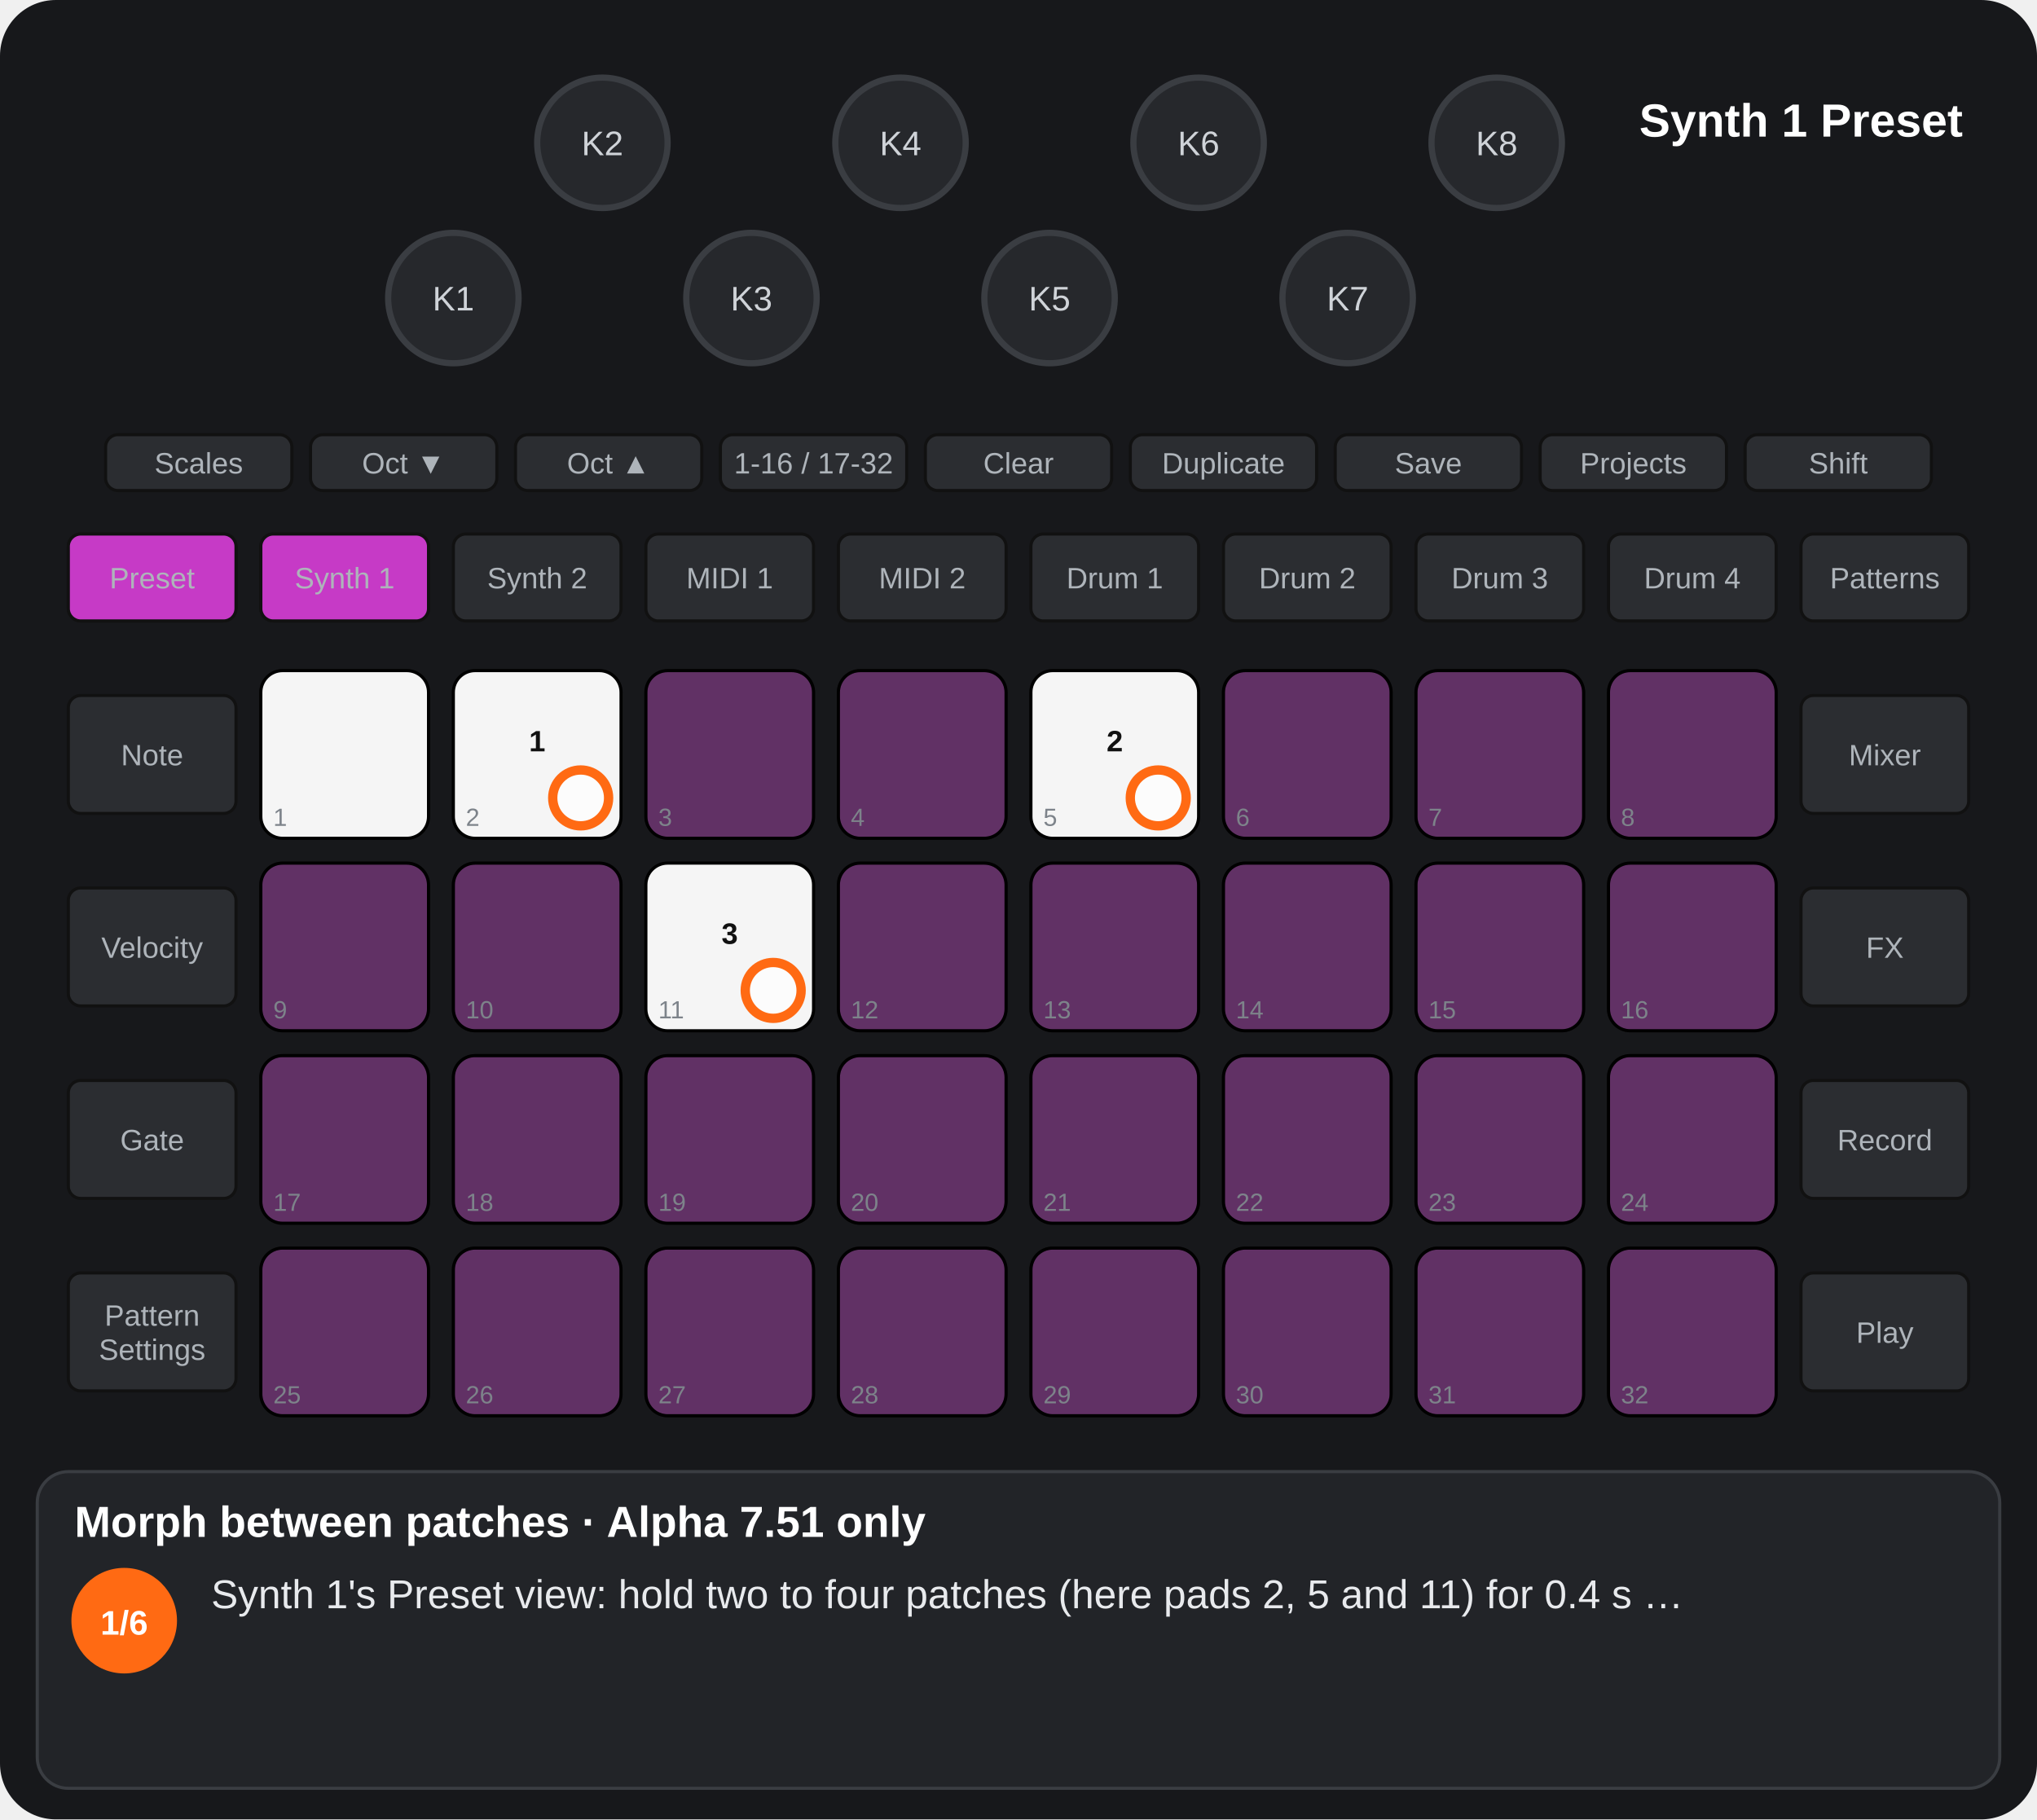
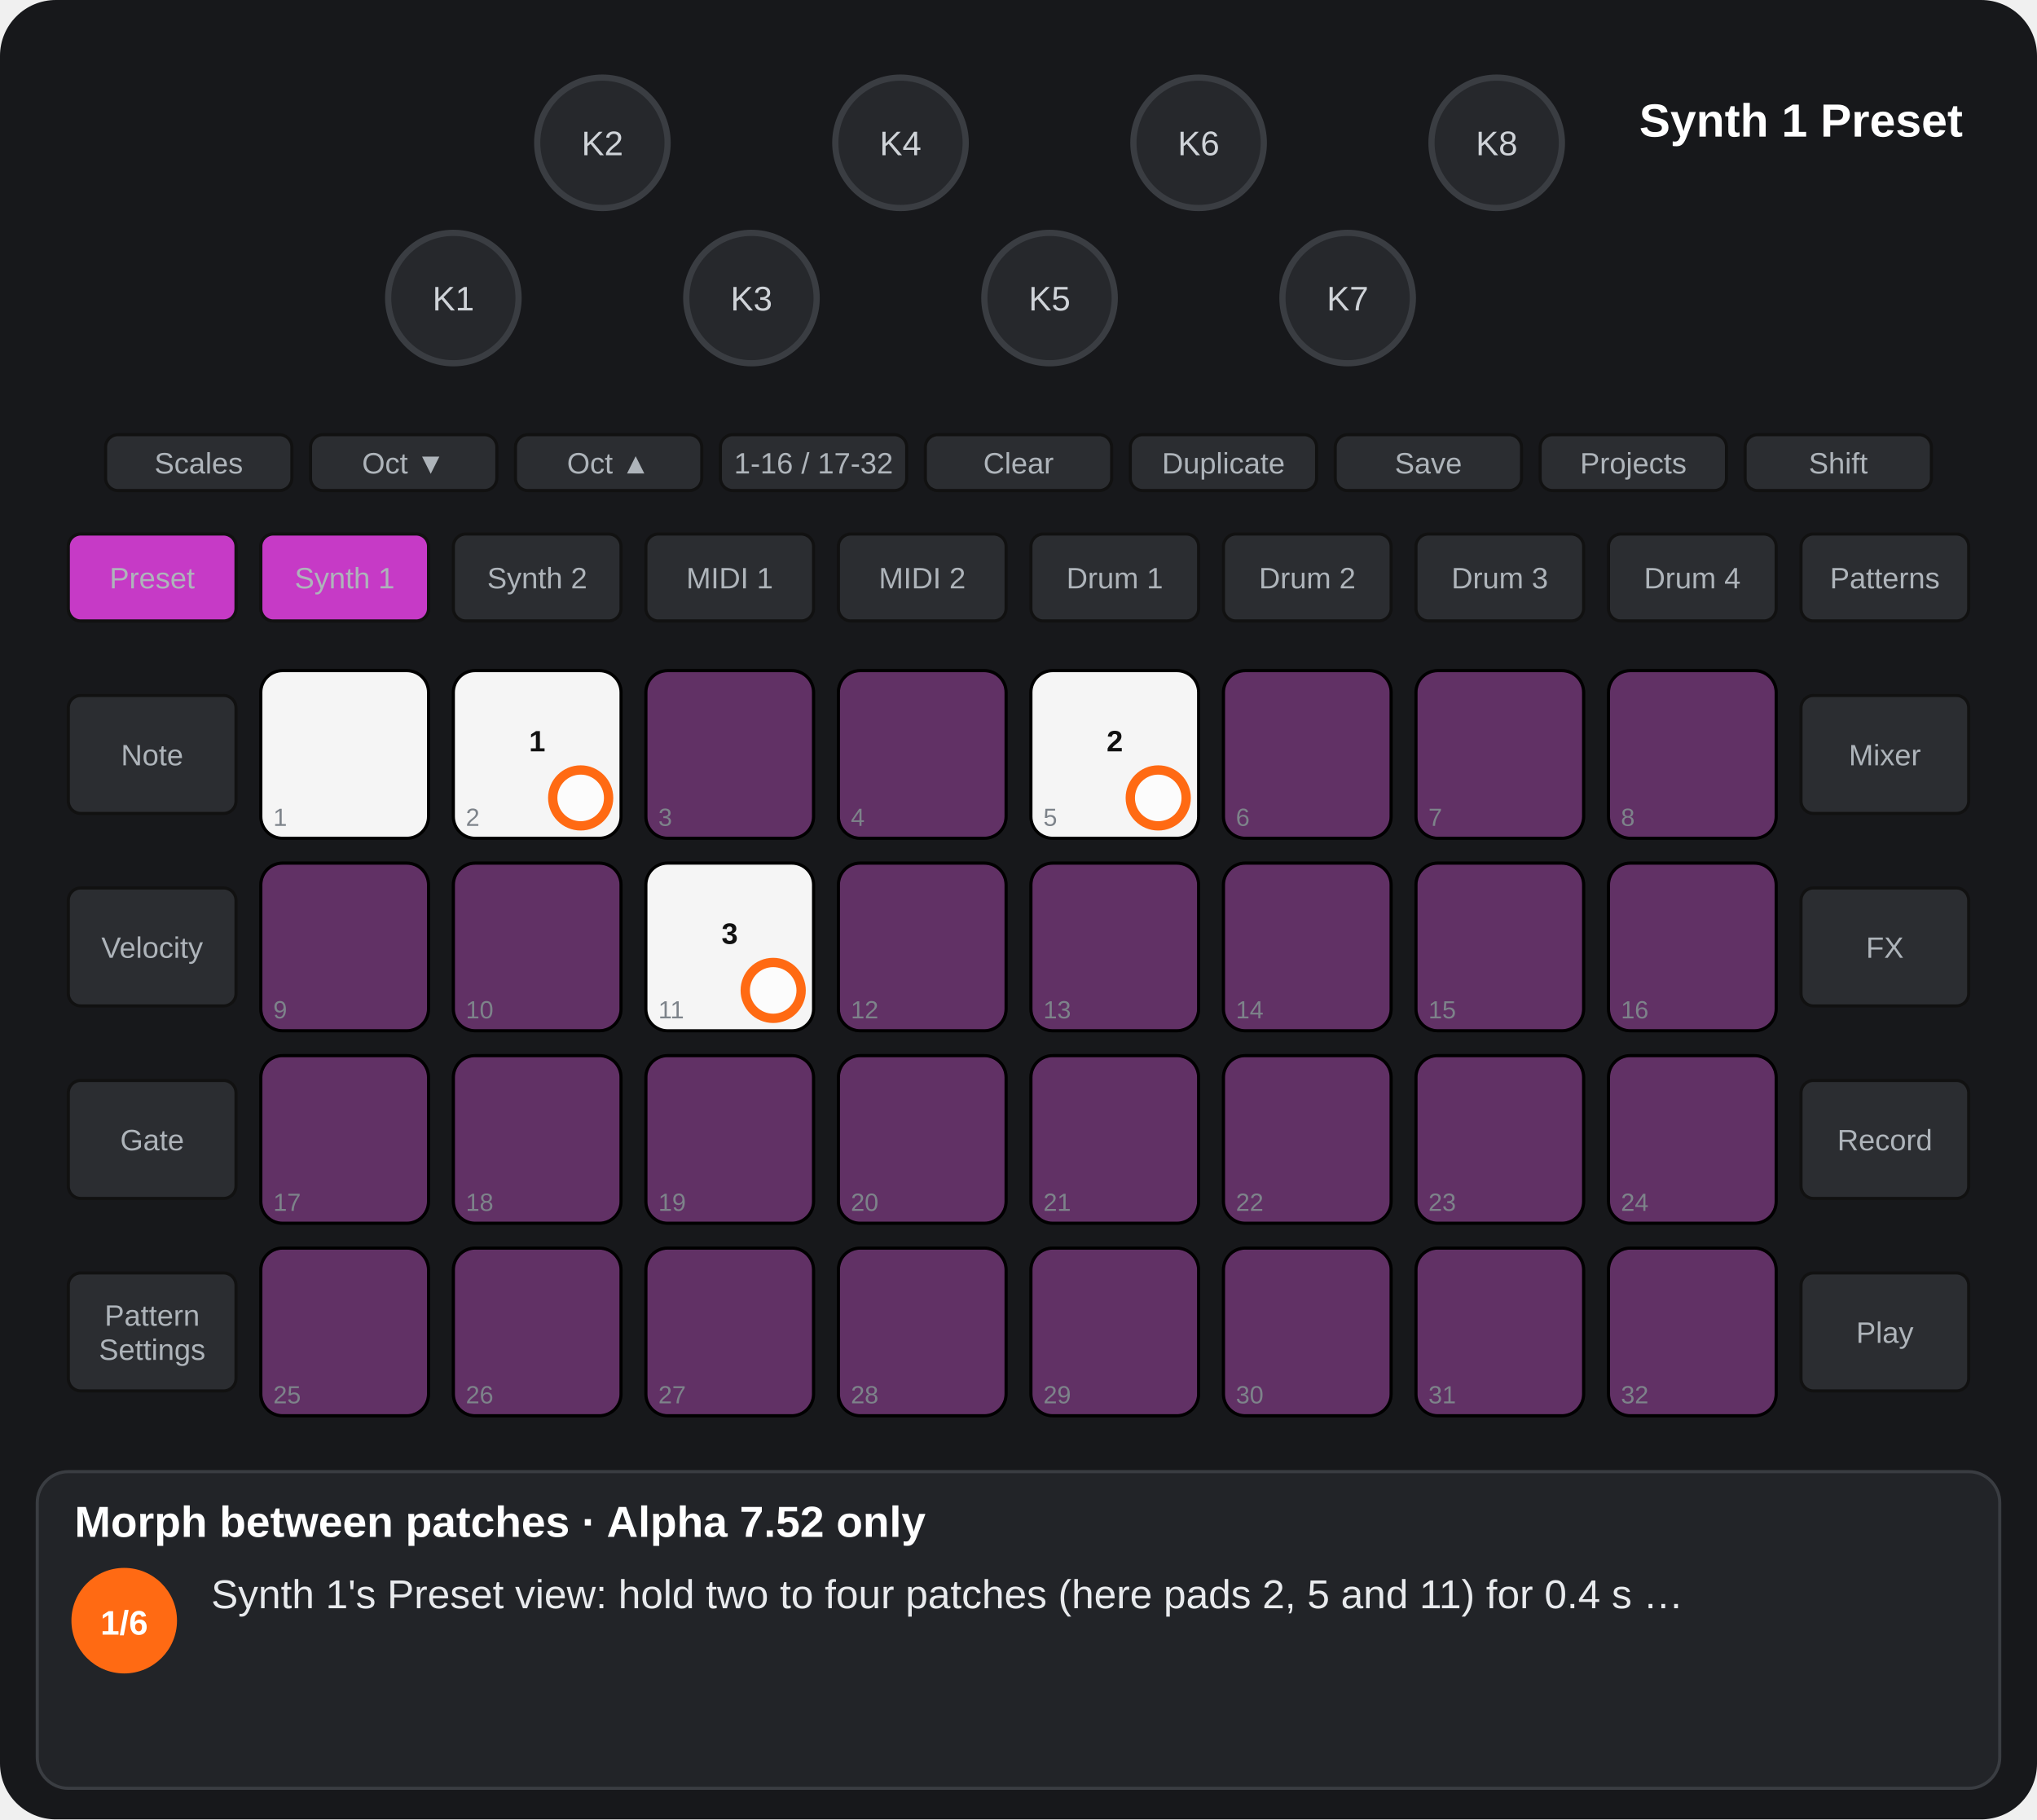
- <svg xmlns="http://www.w3.org/2000/svg" viewBox="0 0 656 586" width="656" height="586" font-family="Arial, Helvetica, sans-serif" role="img" aria-label="Morph between patches · Alpha 7.51 only">
+ <svg xmlns="http://www.w3.org/2000/svg" viewBox="0 0 656 586" width="656" height="586" font-family="Arial, Helvetica, sans-serif" role="img" aria-label="Morph between patches · Alpha 7.52 only">
  <style>.kb{fill:#26282c;stroke:#3a3d42;stroke-width:2}.kt{font-size:11px;fill:#cfd3d8;text-anchor:middle}.u{fill:#2b2d31;stroke:#111}.bt{font-size:9.5px;fill:#aeb4ba;text-anchor:middle}.pn{font-size:8px;fill:#7d838a}.pl{font-size:9.5px;font-weight:bold;text-anchor:middle}.kl{font-size:10px;fill:#cfd3d8;text-anchor:middle}.fg{fill:#fff;fill-opacity:.7;stroke:#ff6a13;stroke-width:3}.fo{fill:none;stroke:#ff6a13;stroke-width:3}.ta{fill:none;stroke:#ff6a13;stroke-width:3}.vw{font-size:15px;font-weight:bold;fill:#fff;text-anchor:middle}.ti{font-size:14px;font-weight:bold;fill:#fff}.cp{font-size:13px;fill:#e8eaed}.sn{font-size:11px;font-weight:bold;fill:#fff;text-anchor:middle}.b{animation:b .6s step-end infinite}@keyframes b{0%{opacity:1}50%{opacity:0}100%{opacity:0}}.v{animation:v 1.2s ease-in-out infinite}@keyframes v{0%{opacity:1}50%{opacity:.3}100%{opacity:1}}.g0{animation:kg0 13554ms step-end infinite}@keyframes kg0{0%{opacity:1}12.889%{opacity:0}84.521%{opacity:1}100%{opacity:1}}.g1{animation:kg1 13554ms step-end infinite;opacity:0}@keyframes kg1{0%{opacity:0}12.889%{opacity:1}49.734%{opacity:0}68.179%{opacity:1}84.521%{opacity:0}100%{opacity:0}}.g2{animation:kg2 13554ms step-end infinite;opacity:0}@keyframes kg2{0%{opacity:0}12.889%{opacity:1}84.521%{opacity:0}100%{opacity:0}}.g3{animation:kg3 13554ms step-end infinite;opacity:0}@keyframes kg3{0%{opacity:0}49.734%{opacity:1}68.179%{opacity:0}100%{opacity:0}}.g4{animation:kg4 13554ms step-end infinite;opacity:0}@keyframes kg4{0%{opacity:0}12.889%{opacity:1}49.734%{opacity:0}100%{opacity:0}}.g5{animation:kg5 13554ms step-end infinite;opacity:0}@keyframes kg5{0%{opacity:0}12.889%{opacity:1}31.29%{opacity:0}100%{opacity:0}}.g6{animation:kg6 13554ms step-end infinite;opacity:0}@keyframes kg6{0%{opacity:0}31.29%{opacity:1}84.521%{opacity:0}100%{opacity:0}}.g7{animation:kg7 13554ms step-end infinite;opacity:0}@keyframes kg7{0%{opacity:0}49.734%{opacity:1}84.521%{opacity:0}100%{opacity:0}}.g8{animation:kg8 13554ms step-end infinite}@keyframes kg8{0%{opacity:1}12.889%{opacity:0}100%{opacity:0}}.g9{animation:kg9 13554ms step-end infinite;opacity:0}@keyframes kg9{0%{opacity:0}31.29%{opacity:1}49.734%{opacity:0}100%{opacity:0}}.g10{animation:kg10 13554ms step-end infinite;opacity:0}@keyframes kg10{0%{opacity:0}68.179%{opacity:1}84.521%{opacity:0}100%{opacity:0}}.g11{animation:kg11 13554ms step-end infinite;opacity:0}@keyframes kg11{0%{opacity:0}84.521%{opacity:1}100%{opacity:1}}</style>
  <rect width="656" height="586" rx="18" fill="#17181b" />
  <circle cx="146" cy="96" r="21" class="kb" />
  <text x="146" y="100" class="kt">K1</text>
  <circle cx="194" cy="46" r="21" class="kb" />
  <text x="194" y="50" class="kt">K2</text>
  <circle cx="242" cy="96" r="21" class="kb" />
  <text x="242" y="100" class="kt">K3</text>
  <circle cx="290" cy="46" r="21" class="kb" />
  <text x="290" y="50" class="kt">K4</text>
  <circle cx="338" cy="96" r="21" class="kb" />
  <text x="338" y="100" class="kt">K5</text>
  <circle cx="386" cy="46" r="21" class="kb" />
  <text x="386" y="50" class="kt">K6</text>
  <circle cx="434" cy="96" r="21" class="kb" />
  <text x="434" y="100" class="kt">K7</text>
  <circle cx="482" cy="46" r="21" class="kb" />
  <text x="482" y="50" class="kt">K8</text>
  <rect x="34" y="140" width="60" height="18" rx="4" class="u" />
  <text x="64" y="152.5" class="bt">Scales</text>
  <rect x="100" y="140" width="60" height="18" rx="4" class="u" />
  <text x="130" y="152.5" class="bt">Oct ▼</text>
  <rect x="166" y="140" width="60" height="18" rx="4" class="u" />
  <text x="196" y="152.5" class="bt">Oct ▲</text>
  <rect x="232" y="140" width="60" height="18" rx="4" class="u" />
  <text x="262" y="152.5" class="bt">1-16 / 17-32</text>
  <rect x="298" y="140" width="60" height="18" rx="4" class="u" />
  <text x="328" y="152.5" class="bt">Clear</text>
  <rect x="364" y="140" width="60" height="18" rx="4" class="u" />
  <text x="394" y="152.5" class="bt">Duplicate</text>
  <rect x="430" y="140" width="60" height="18" rx="4" class="u" />
  <text x="460" y="152.5" class="bt">Save</text>
  <rect x="496" y="140" width="60" height="18" rx="4" class="u" />
  <text x="526" y="152.5" class="bt">Projects</text>
  <rect x="562" y="140" width="60" height="18" rx="4" class="u" />
  <text x="592" y="152.5" class="bt">Shift</text>
  <rect x="22" y="172" width="54" height="28" rx="4" class="u" />
  <text x="49" y="189.5" class="bt">Preset</text>
  <rect x="84" y="172" width="54" height="28" rx="4" class="u" />
  <text x="111" y="189.5" class="bt">Synth 1</text>
  <rect x="146" y="172" width="54" height="28" rx="4" class="u" />
  <text x="173" y="189.5" class="bt">Synth 2</text>
  <rect x="208" y="172" width="54" height="28" rx="4" class="u" />
  <text x="235" y="189.5" class="bt">MIDI 1</text>
  <rect x="270" y="172" width="54" height="28" rx="4" class="u" />
  <text x="297" y="189.5" class="bt">MIDI 2</text>
  <rect x="332" y="172" width="54" height="28" rx="4" class="u" />
  <text x="359" y="189.5" class="bt">Drum 1</text>
  <rect x="394" y="172" width="54" height="28" rx="4" class="u" />
  <text x="421" y="189.5" class="bt">Drum 2</text>
  <rect x="456" y="172" width="54" height="28" rx="4" class="u" />
  <text x="483" y="189.5" class="bt">Drum 3</text>
  <rect x="518" y="172" width="54" height="28" rx="4" class="u" />
  <text x="545" y="189.5" class="bt">Drum 4</text>
  <rect x="580" y="172" width="54" height="28" rx="4" class="u" />
  <text x="607" y="189.5" class="bt">Patterns</text>
  <rect x="22" y="224" width="54" height="38" rx="4" class="u" />
  <text x="49" y="246.5" class="bt">Note</text>
  <rect x="580" y="224" width="54" height="38" rx="4" class="u" />
  <text x="607" y="246.5" class="bt">Mixer</text>
  <rect x="22" y="286" width="54" height="38" rx="4" class="u" />
  <text x="49" y="308.5" class="bt">Velocity</text>
  <rect x="580" y="286" width="54" height="38" rx="4" class="u" />
  <text x="607" y="308.5" class="bt">FX</text>
  <rect x="22" y="348" width="54" height="38" rx="4" class="u" />
  <text x="49" y="370.5" class="bt">Gate</text>
  <rect x="580" y="348" width="54" height="38" rx="4" class="u" />
  <text x="607" y="370.5" class="bt">Record</text>
  <rect x="22" y="410" width="54" height="38" rx="4" class="u" />
  <text x="49" y="427" class="bt">Pattern</text>
  <text x="49" y="438" class="bt">Settings</text>
  <rect x="580" y="410" width="54" height="38" rx="4" class="u" />
  <text x="607" y="432.5" class="bt">Play</text>
  <rect x="84" y="216" width="54" height="54" rx="7" class="u" />
  <rect x="146" y="216" width="54" height="54" rx="7" class="u" />
  <rect x="208" y="216" width="54" height="54" rx="7" class="u" />
  <rect x="270" y="216" width="54" height="54" rx="7" class="u" />
  <rect x="332" y="216" width="54" height="54" rx="7" class="u" />
  <rect x="394" y="216" width="54" height="54" rx="7" class="u" />
  <rect x="456" y="216" width="54" height="54" rx="7" class="u" />
  <rect x="518" y="216" width="54" height="54" rx="7" class="u" />
  <rect x="84" y="278" width="54" height="54" rx="7" class="u" />
  <rect x="146" y="278" width="54" height="54" rx="7" class="u" />
  <rect x="208" y="278" width="54" height="54" rx="7" class="u" />
  <rect x="270" y="278" width="54" height="54" rx="7" class="u" />
  <rect x="332" y="278" width="54" height="54" rx="7" class="u" />
  <rect x="394" y="278" width="54" height="54" rx="7" class="u" />
  <rect x="456" y="278" width="54" height="54" rx="7" class="u" />
  <rect x="518" y="278" width="54" height="54" rx="7" class="u" />
  <rect x="84" y="340" width="54" height="54" rx="7" class="u" />
  <rect x="146" y="340" width="54" height="54" rx="7" class="u" />
  <rect x="208" y="340" width="54" height="54" rx="7" class="u" />
  <rect x="270" y="340" width="54" height="54" rx="7" class="u" />
  <rect x="332" y="340" width="54" height="54" rx="7" class="u" />
  <rect x="394" y="340" width="54" height="54" rx="7" class="u" />
  <rect x="456" y="340" width="54" height="54" rx="7" class="u" />
  <rect x="518" y="340" width="54" height="54" rx="7" class="u" />
  <rect x="84" y="402" width="54" height="54" rx="7" class="u" />
  <rect x="146" y="402" width="54" height="54" rx="7" class="u" />
  <rect x="208" y="402" width="54" height="54" rx="7" class="u" />
  <rect x="270" y="402" width="54" height="54" rx="7" class="u" />
  <rect x="332" y="402" width="54" height="54" rx="7" class="u" />
  <rect x="394" y="402" width="54" height="54" rx="7" class="u" />
  <rect x="456" y="402" width="54" height="54" rx="7" class="u" />
  <rect x="518" y="402" width="54" height="54" rx="7" class="u" />
  <g class="g0">
    <rect x="84" y="216" width="54" height="54" rx="7" fill="#ffffff" fill-opacity="0.95" stroke="#000" />
    <rect x="146" y="216" width="54" height="54" rx="7" fill="#ffffff" fill-opacity="0.95" stroke="#000" />
    <text x="173" y="242" class="pl" fill="#111">1</text>
    <rect x="208" y="216" width="54" height="54" rx="7" fill="#c63ac6" fill-opacity="0.35" stroke="#000" />
    <rect x="270" y="216" width="54" height="54" rx="7" fill="#c63ac6" fill-opacity="0.35" stroke="#000" />
    <rect x="332" y="216" width="54" height="54" rx="7" fill="#ffffff" fill-opacity="0.95" stroke="#000" />
    <text x="359" y="242" class="pl" fill="#111">2</text>
    <rect x="394" y="216" width="54" height="54" rx="7" fill="#c63ac6" fill-opacity="0.35" stroke="#000" />
    <rect x="456" y="216" width="54" height="54" rx="7" fill="#c63ac6" fill-opacity="0.35" stroke="#000" />
    <rect x="518" y="216" width="54" height="54" rx="7" fill="#c63ac6" fill-opacity="0.35" stroke="#000" />
    <rect x="84" y="278" width="54" height="54" rx="7" fill="#c63ac6" fill-opacity="0.35" stroke="#000" />
    <rect x="146" y="278" width="54" height="54" rx="7" fill="#c63ac6" fill-opacity="0.35" stroke="#000" />
    <rect x="208" y="278" width="54" height="54" rx="7" fill="#ffffff" fill-opacity="0.95" stroke="#000" />
    <text x="235" y="304" class="pl" fill="#111">3</text>
    <rect x="270" y="278" width="54" height="54" rx="7" fill="#c63ac6" fill-opacity="0.35" stroke="#000" />
    <rect x="332" y="278" width="54" height="54" rx="7" fill="#c63ac6" fill-opacity="0.35" stroke="#000" />
    <rect x="394" y="278" width="54" height="54" rx="7" fill="#c63ac6" fill-opacity="0.35" stroke="#000" />
    <rect x="456" y="278" width="54" height="54" rx="7" fill="#c63ac6" fill-opacity="0.35" stroke="#000" />
    <rect x="518" y="278" width="54" height="54" rx="7" fill="#c63ac6" fill-opacity="0.35" stroke="#000" />
    <rect x="84" y="340" width="54" height="54" rx="7" fill="#c63ac6" fill-opacity="0.35" stroke="#000" />
    <rect x="146" y="340" width="54" height="54" rx="7" fill="#c63ac6" fill-opacity="0.35" stroke="#000" />
    <rect x="208" y="340" width="54" height="54" rx="7" fill="#c63ac6" fill-opacity="0.35" stroke="#000" />
    <rect x="270" y="340" width="54" height="54" rx="7" fill="#c63ac6" fill-opacity="0.35" stroke="#000" />
    <rect x="332" y="340" width="54" height="54" rx="7" fill="#c63ac6" fill-opacity="0.35" stroke="#000" />
    <rect x="394" y="340" width="54" height="54" rx="7" fill="#c63ac6" fill-opacity="0.35" stroke="#000" />
    <rect x="456" y="340" width="54" height="54" rx="7" fill="#c63ac6" fill-opacity="0.35" stroke="#000" />
    <rect x="518" y="340" width="54" height="54" rx="7" fill="#c63ac6" fill-opacity="0.35" stroke="#000" />
    <rect x="84" y="402" width="54" height="54" rx="7" fill="#c63ac6" fill-opacity="0.35" stroke="#000" />
    <rect x="146" y="402" width="54" height="54" rx="7" fill="#c63ac6" fill-opacity="0.35" stroke="#000" />
    <rect x="208" y="402" width="54" height="54" rx="7" fill="#c63ac6" fill-opacity="0.35" stroke="#000" />
    <rect x="270" y="402" width="54" height="54" rx="7" fill="#c63ac6" fill-opacity="0.35" stroke="#000" />
    <rect x="332" y="402" width="54" height="54" rx="7" fill="#c63ac6" fill-opacity="0.35" stroke="#000" />
    <rect x="394" y="402" width="54" height="54" rx="7" fill="#c63ac6" fill-opacity="0.35" stroke="#000" />
    <rect x="456" y="402" width="54" height="54" rx="7" fill="#c63ac6" fill-opacity="0.35" stroke="#000" />
    <rect x="518" y="402" width="54" height="54" rx="7" fill="#c63ac6" fill-opacity="0.35" stroke="#000" />
  </g>
  <g class="g1">
    <rect x="84" y="216" width="54" height="54" rx="7" fill="#c63ac6" fill-opacity="0.35" stroke="#000" />
    <text x="111" y="242" class="pl" fill="#e8eaed">Env</text>
  </g>
  <g class="g2">
    <rect x="518" y="216" width="54" height="54" rx="7" fill="#c63ac6" fill-opacity="0.35" stroke="#000" />
    <text x="545" y="242" class="pl" fill="#e8eaed">Env</text>
    <rect x="518" y="402" width="54" height="54" rx="7" fill="#ff0000" fill-opacity="0.95" stroke="#000" />
    <text x="545" y="428" class="pl" fill="#e8eaed">Out</text>
  </g>
  <g class="g3">
    <rect x="84" y="216" width="54" height="54" rx="7" fill="#c63ac6" fill-opacity="0.95" stroke="#000" />
    <text x="111" y="242" class="pl" fill="#111">Env</text>
  </g>
  <text x="88" y="266" class="pn">1</text>
  <text x="150" y="266" class="pn">2</text>
  <text x="212" y="266" class="pn">3</text>
  <text x="274" y="266" class="pn">4</text>
  <text x="336" y="266" class="pn">5</text>
  <text x="398" y="266" class="pn">6</text>
  <text x="460" y="266" class="pn">7</text>
  <text x="522" y="266" class="pn">8</text>
  <text x="88" y="328" class="pn">9</text>
  <text x="150" y="328" class="pn">10</text>
  <text x="212" y="328" class="pn">11</text>
  <text x="274" y="328" class="pn">12</text>
  <text x="336" y="328" class="pn">13</text>
  <text x="398" y="328" class="pn">14</text>
  <text x="460" y="328" class="pn">15</text>
  <text x="522" y="328" class="pn">16</text>
  <text x="88" y="390" class="pn">17</text>
  <text x="150" y="390" class="pn">18</text>
  <text x="212" y="390" class="pn">19</text>
  <text x="274" y="390" class="pn">20</text>
  <text x="336" y="390" class="pn">21</text>
  <text x="398" y="390" class="pn">22</text>
  <text x="460" y="390" class="pn">23</text>
  <text x="522" y="390" class="pn">24</text>
  <text x="88" y="452" class="pn">25</text>
  <text x="150" y="452" class="pn">26</text>
  <text x="212" y="452" class="pn">27</text>
  <text x="274" y="452" class="pn">28</text>
  <text x="336" y="452" class="pn">29</text>
  <text x="398" y="452" class="pn">30</text>
  <text x="460" y="452" class="pn">31</text>
  <text x="522" y="452" class="pn">32</text>
  <rect x="84" y="172" width="54" height="28" rx="4" fill="#c63ac6" stroke="#111" />
  <text x="111" y="189.5" class="bt" fill="#111">Synth 1</text>
  <g class="g0">
    <rect x="22" y="172" width="54" height="28" rx="4" fill="#c63ac6" stroke="#111" />
    <text x="49" y="189.5" class="bt" fill="#111">Preset</text>
  </g>
  <g class="g4">
    <circle cx="146" cy="96" r="21" fill="none" stroke="#ffff19" stroke-width="4" />
    <text x="146" y="130" class="kl">Position</text>
  </g>
  <g class="g2">
    <text x="194" y="20" class="kl">Square</text>
    <text x="242" y="130" class="kl">LFO rate</text>
    <text x="290" y="20" class="kl">Random</text>
    <text x="386" y="20" class="kl">Length</text>
    <text x="434" y="130" class="kl">Env</text>
    <text x="482" y="20" class="kl">Time</text>
  </g>
  <g class="g5">
    <text x="338" y="130" class="kl">Slow →</text>
  </g>
  <g class="g6">
    <circle cx="338" cy="96" r="21" fill="none" stroke="#00ff00" stroke-width="4" />
    <text x="338" y="130" class="kl">Slow →</text>
  </g>
  <g class="g7">
    <circle cx="146" cy="96" r="21" fill="none" stroke="#00ff00" stroke-width="4" />
    <text x="146" y="130" class="kl">Position</text>
  </g>
  <g class="g0">
    <text x="580" y="44" class="vw">Synth 1 Preset</text>
  </g>
  <g class="g2">
    <text x="580" y="44" class="vw">Morph</text>
  </g>
  <g class="g8">
    <circle cx="187" cy="257" r="9" class="fg" />
    <circle cx="373" cy="257" r="9" class="fg" />
    <circle cx="249" cy="319" r="9" class="fg" />
  </g>
  <g class="g5">
    <path d="M121.8 82A28 28 0 0 1 170.2 82" class="ta" />
    <path d="M173.7 88.1L166.4 84.2L174.1 79.8z" fill="#ff6a13" />
  </g>
  <g class="g9">
    <path d="M313.8 82A28 28 0 0 1 362.2 82" class="ta" />
    <path d="M365.7 88.1L358.4 84.2L366.1 79.8z" fill="#ff6a13" />
  </g>
  <g class="g3">
    <circle cx="125" cy="257" r="9" class="fg" />
  </g>
  <g class="g10">
    <circle cx="559" cy="443" r="9" class="fg" />
  </g>
  <g class="g11">
    <rect x="19" y="169" width="60" height="34" rx="6" class="fo" />
    <circle cx="76" cy="200" r="5" class="fg" />
  </g>
  <rect x="12" y="474" width="632" height="102" rx="10" fill="#222428" stroke="#3a3d42" />
-   <text x="24" y="495" class="ti">Morph between patches · Alpha 7.51 only</text>
+   <text x="24" y="495" class="ti">Morph between patches · Alpha 7.52 only</text>
  <g class="g8">
    <circle cx="40" cy="522" r="17" fill="#ff6a13" />
    <text x="40" y="526.5" class="sn">1/6</text>
    <text x="68" y="518" class="cp">Synth 1's Preset view: hold two to four patches (here pads 2, 5 and 11) for 0.4 s …</text>
  </g>
  <g class="g5">
    <circle cx="40" cy="522" r="17" fill="#ff6a13" />
    <text x="40" y="526.5" class="sn">2/6</text>
    <text x="68" y="518" class="cp">… the morph view opens: K1 = the position along the chain, coloured by patch (1 red,</text>
    <text x="68" y="535" class="cp">2 yellow, 3 green, 4 blue); K2 square LFO, K3 the LFOs' rate, K4 random-step LFO.</text>
  </g>
  <g class="g9">
    <circle cx="40" cy="522" r="17" fill="#ff6a13" />
    <text x="40" y="526.5" class="sn">3/6</text>
    <text x="68" y="518" class="cp">K5 = the slow morph's destination, K6 its length (at once … 32 bars): turn K5 and</text>
    <text x="68" y="535" class="cp">leave it for half a second: the sound moves from K1 to K5, and once there K1 takes</text>
    <text x="68" y="552" class="cp">K5's value.</text>
  </g>
  <g class="g3">
    <circle cx="40" cy="522" r="17" fill="#ff6a13" />
    <text x="40" y="526.5" class="sn">4/6</text>
    <text x="68" y="518" class="cp">K7 / K8 = the envelope (depth / time); pads 1 / 8 fire it, held while you hold them</text>
    <text x="68" y="535" class="cp">(bright while it runs). Clear + knob = 0; Clear + the track button = every knob to</text>
    <text x="68" y="552" class="cp">0.</text>
  </g>
  <g class="g10">
    <circle cx="40" cy="522" r="17" fill="#ff6a13" />
    <text x="40" y="526.5" class="sn">5/6</text>
    <text x="68" y="518" class="cp">Pad 32 (red) = out. The morph goes on in the other views; the track button brings</text>
    <text x="68" y="535" class="cp">its view back. One morph at a time; nothing is saved.</text>
  </g>
  <g class="g11">
    <circle cx="40" cy="522" r="17" fill="#ff6a13" />
    <text x="40" y="526.5" class="sn">6/6</text>
    <text x="68" y="518" class="cp">Preset = the patches, those of the chain in white: a tap loads that patch and</text>
    <text x="68" y="535" class="cp">leaves; holding patches 0.4 s = a new chain.</text>
  </g>
</svg>
